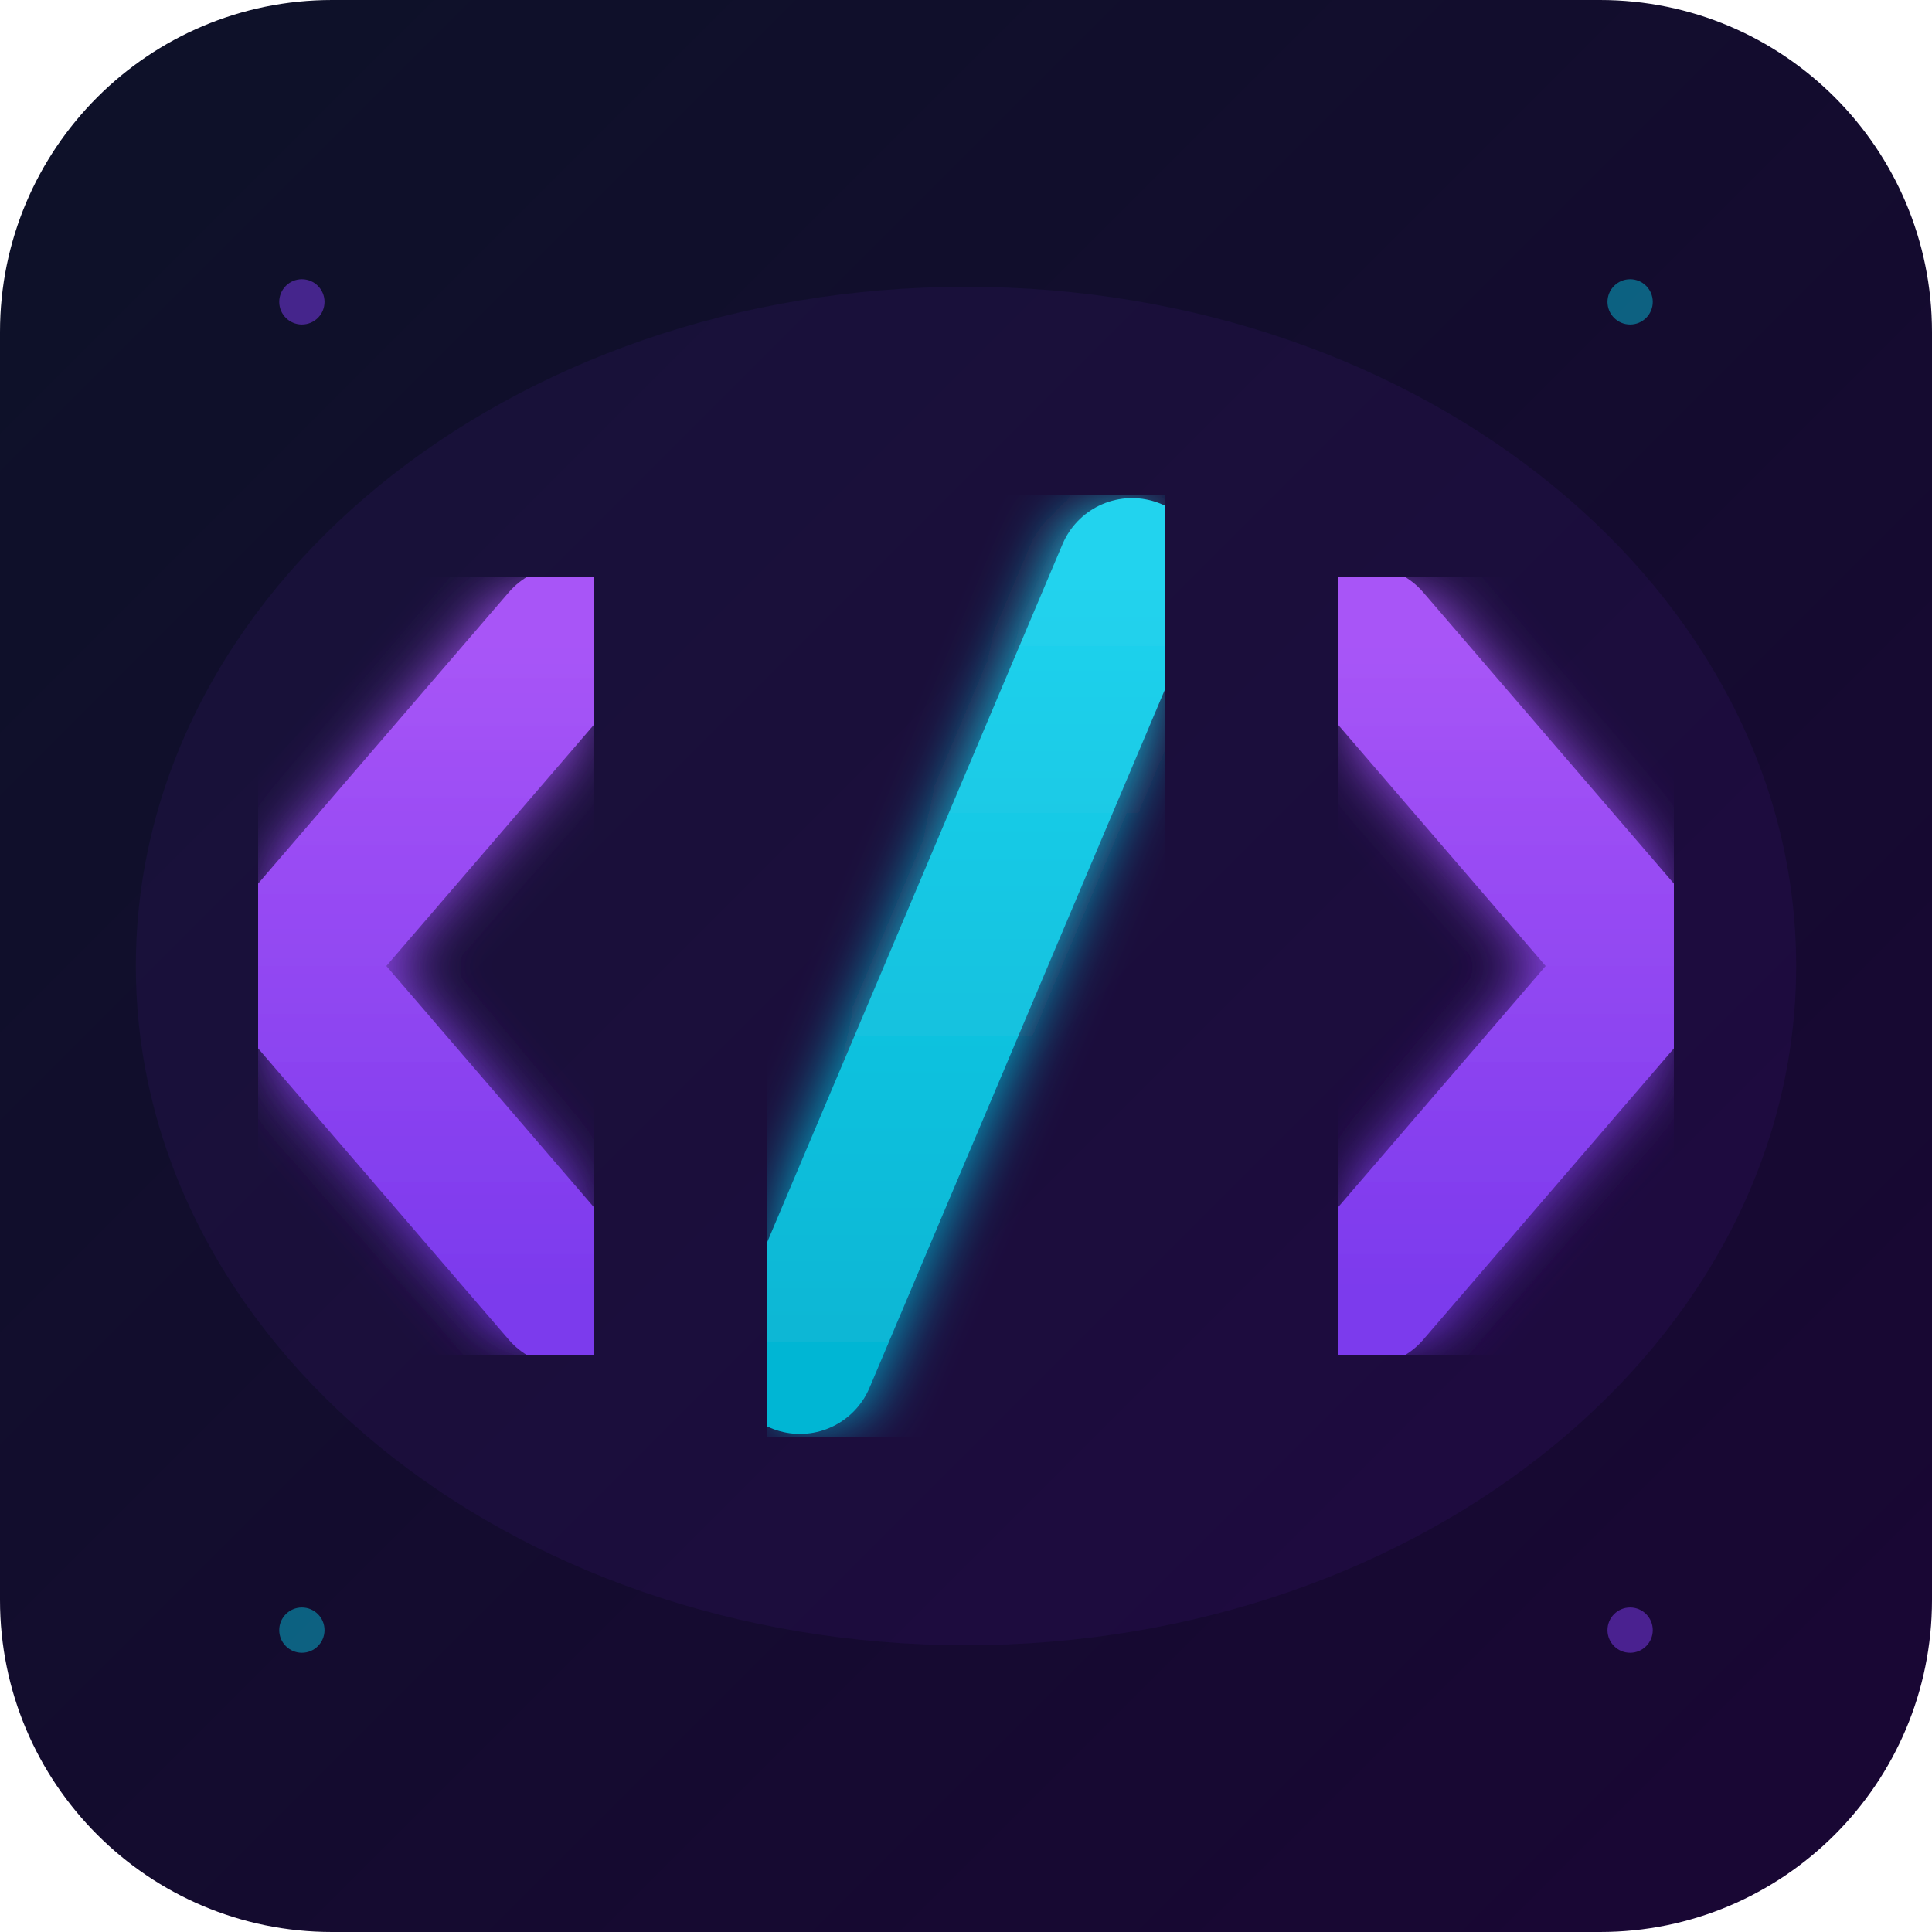
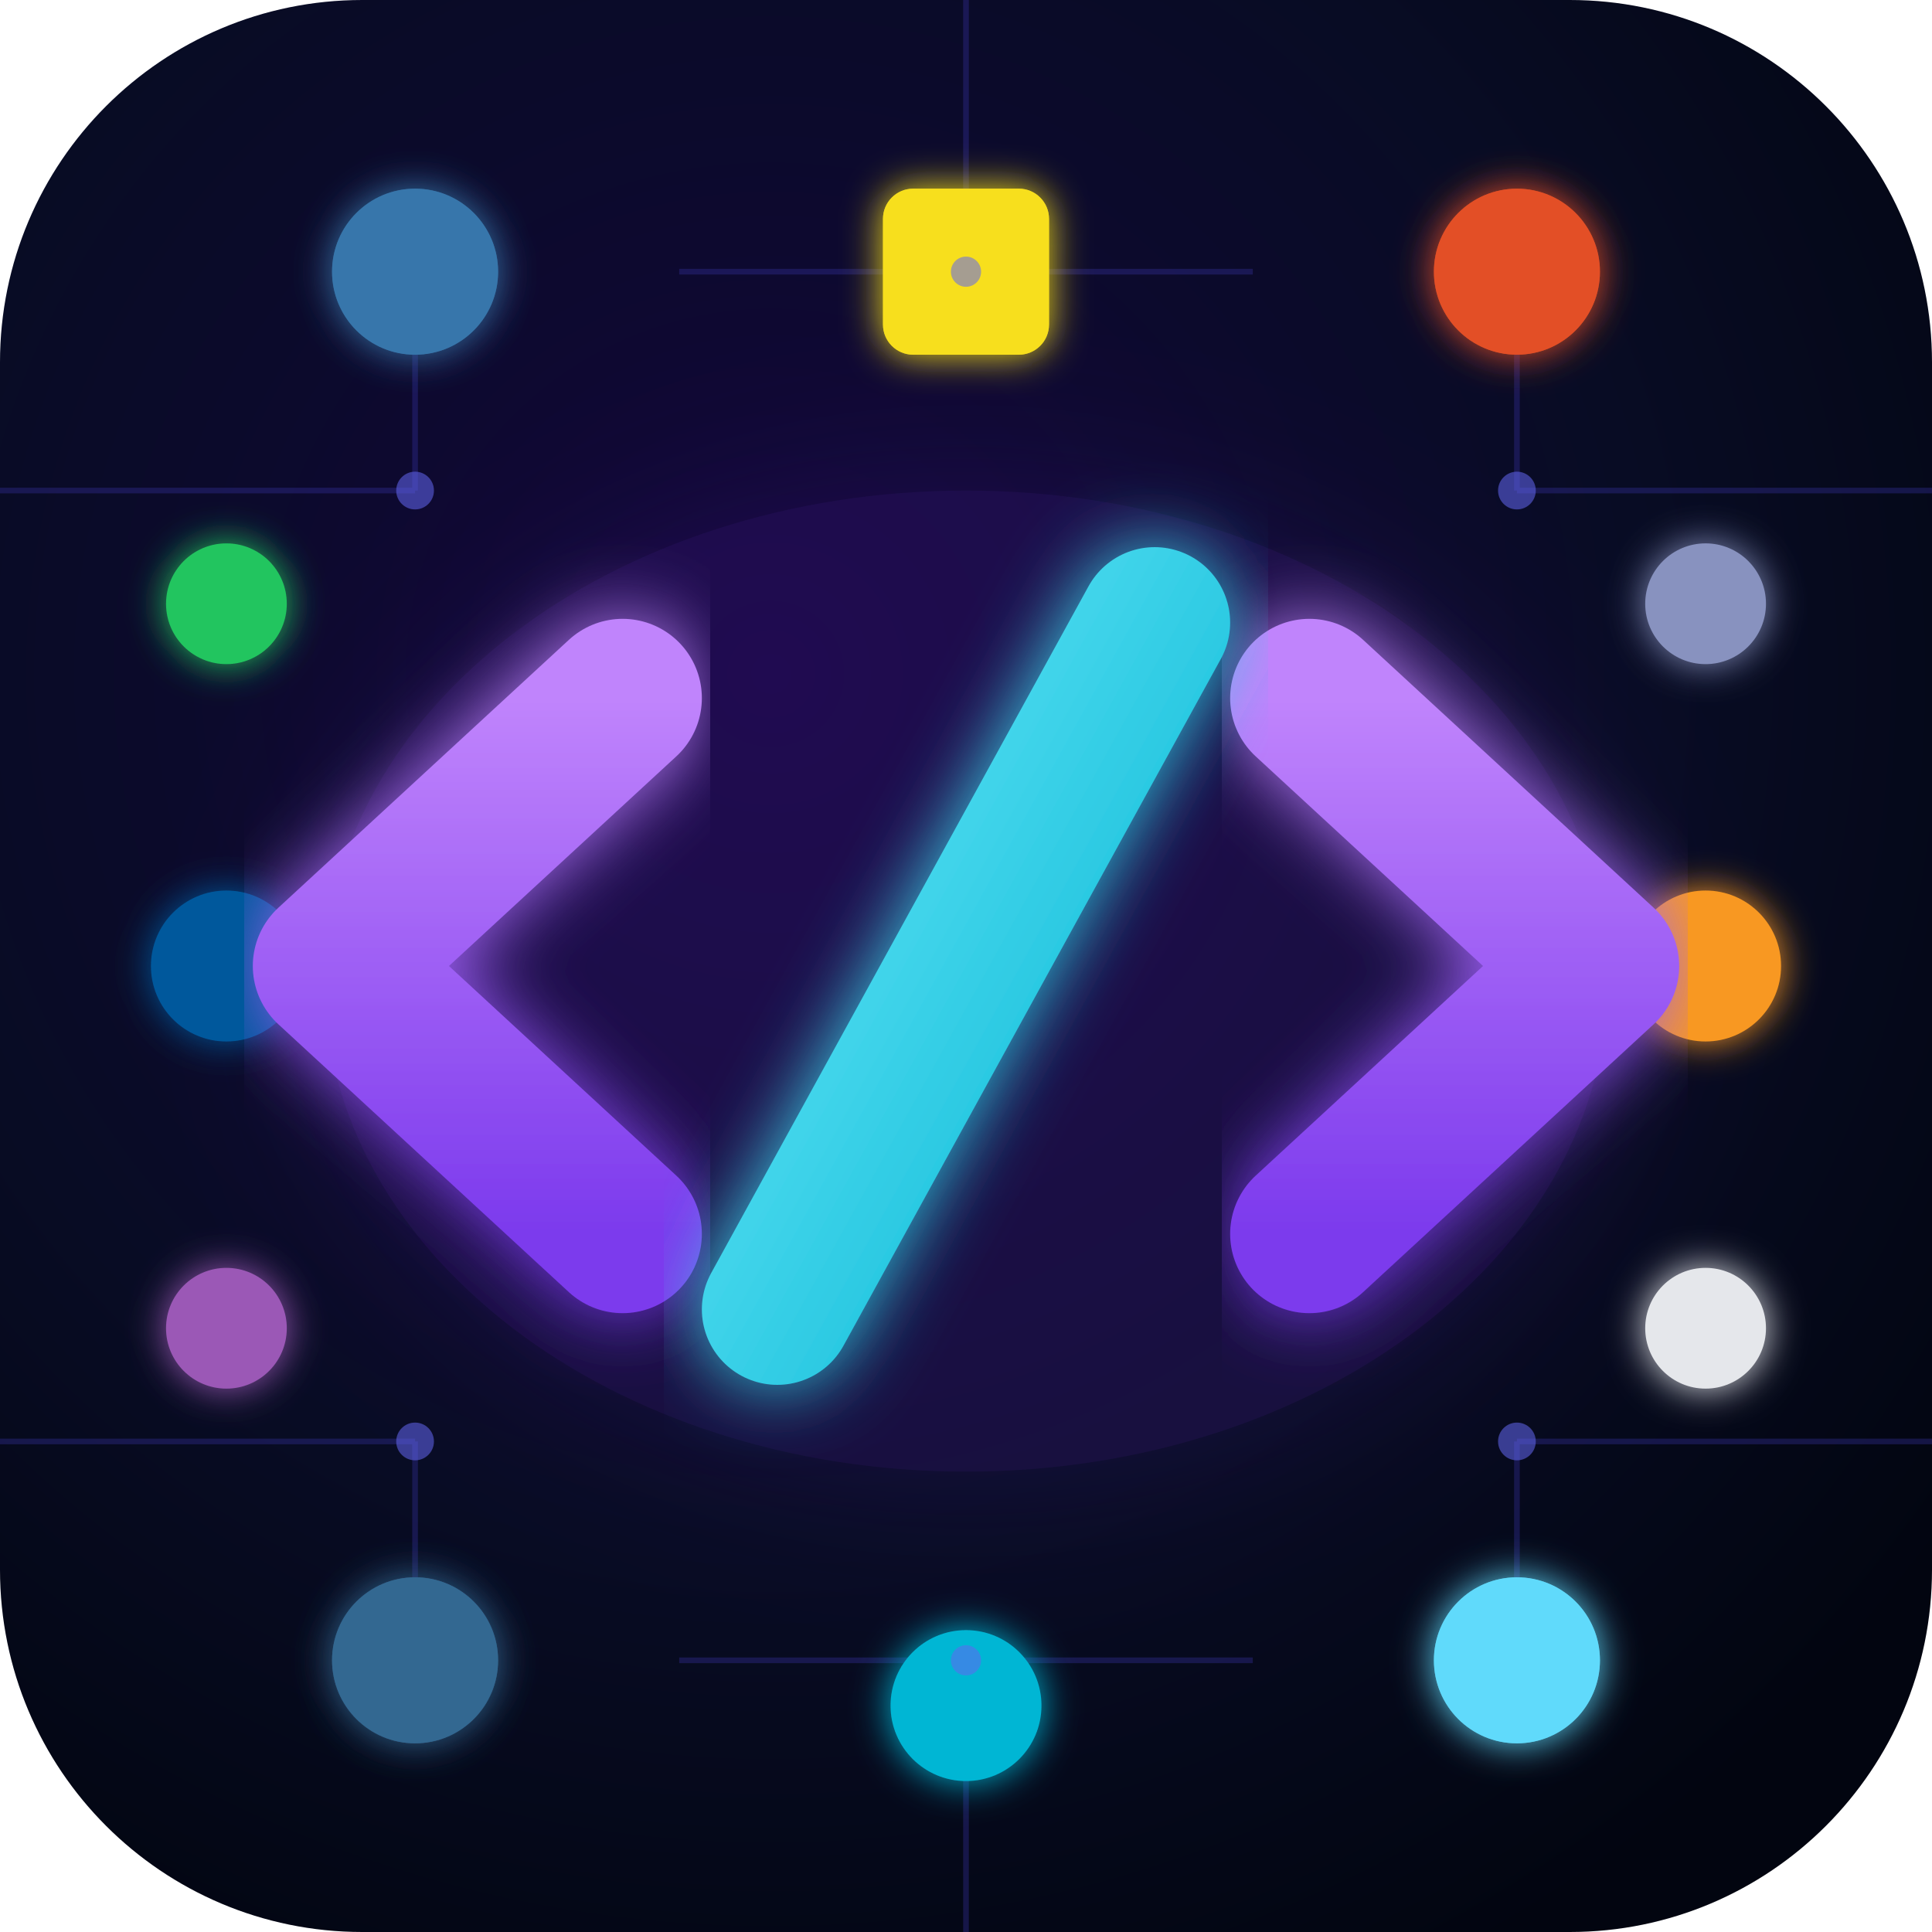
<svg xmlns="http://www.w3.org/2000/svg" viewBox="0 0 512 512">
  <defs>
-     <linearGradient id="bg" x1="0%" y1="0%" x2="100%" y2="100%">
-       <stop offset="0%" stop-color="#0d1228" />
-       <stop offset="100%" stop-color="#1a0635" />
-     </linearGradient>
-     <linearGradient id="bracket" x1="0%" y1="0%" x2="0%" y2="100%">
-       <stop offset="0%" stop-color="#a855f7" />
+     <radialGradient id="bg" cx="40%" cy="35%" r="75%">
+       <stop offset="0%" stop-color="#12063a" />
+       <stop offset="60%" stop-color="#080c24" />
+       <stop offset="100%" stop-color="#020510" />
+     </radialGradient>
+     <linearGradient id="purpleBracket" x1="0%" y1="0%" x2="0%" y2="100%">
+       <stop offset="0%" stop-color="#c084fc" />
      <stop offset="100%" stop-color="#7c3aed" />
    </linearGradient>
-     <linearGradient id="slash" x1="0%" y1="0%" x2="0%" y2="100%">
-       <stop offset="0%" stop-color="#22d3ee" />
+     <linearGradient id="cyanSlash" x1="0%" y1="0%" x2="100%" y2="100%">
+       <stop offset="0%" stop-color="#67e8f9" />
      <stop offset="100%" stop-color="#06b6d4" />
    </linearGradient>
-     <filter id="glow">
-       <feGaussianBlur stdDeviation="8" result="blur" />
+     <filter id="softGlow" x="-30%" y="-30%" width="160%" height="160%">
+       <feGaussianBlur stdDeviation="10" result="blur" />
+       <feMerge>
+         <feMergeNode in="blur" />
+         <feMergeNode in="SourceGraphic" />
+       </feMerge>
+     </filter>
+     <filter id="dotGlow" x="-60%" y="-60%" width="220%" height="220%">
+       <feGaussianBlur stdDeviation="5" result="blur" />
+       <feMerge>
+         <feMergeNode in="blur" />
+         <feMergeNode in="SourceGraphic" />
+       </feMerge>
+     </filter>
+     <filter id="bgGlow" x="-20%" y="-20%" width="140%" height="140%">
+       <feGaussianBlur stdDeviation="22" result="blur" />
      <feMerge>
        <feMergeNode in="blur" />
        <feMergeNode in="SourceGraphic" />
      </feMerge>
    </filter>
  </defs>
-   <rect width="512" height="512" rx="88" fill="url(#bg)" />
-   <ellipse cx="256" cy="256" rx="220" ry="180" fill="#6d28d9" opacity="0.08" />
-   <circle cx="80" cy="80" r="6" fill="#7c3aed" opacity="0.5" />
-   <circle cx="432" cy="80" r="6" fill="#06b6d4" opacity="0.5" />
-   <circle cx="80" cy="432" r="6" fill="#06b6d4" opacity="0.5" />
-   <circle cx="432" cy="432" r="6" fill="#7c3aed" opacity="0.5" />
-   <path d="M 150 170 L 76 256 L 150 342" stroke="url(#bracket)" stroke-width="40" stroke-linecap="round" stroke-linejoin="round" fill="none" filter="url(#glow)" />
-   <path d="M 362 170 L 436 256 L 362 342" stroke="url(#bracket)" stroke-width="40" stroke-linecap="round" stroke-linejoin="round" fill="none" filter="url(#glow)" />
-   <line x1="300" y1="152" x2="212" y2="360" stroke="url(#slash)" stroke-width="40" stroke-linecap="round" filter="url(#glow)" />
+   <rect width="512" height="512" rx="96" fill="url(#bg)" />
+   <ellipse cx="256" cy="260" rx="170" ry="130" fill="#5b21b6" opacity="0.18" filter="url(#bgGlow)" />
+   <g stroke="#3730a3" stroke-width="1.5" opacity="0.35" fill="none">
+     <line x1="0" y1="130" x2="110" y2="130" />
+     <line x1="110" y1="130" x2="110" y2="72" />
+     <line x1="402" y1="130" x2="512" y2="130" />
+     <line x1="402" y1="130" x2="402" y2="72" />
+     <line x1="0" y1="382" x2="110" y2="382" />
+     <line x1="110" y1="382" x2="110" y2="440" />
+     <line x1="402" y1="382" x2="512" y2="382" />
+     <line x1="402" y1="382" x2="402" y2="440" />
+     <line x1="256" y1="0" x2="256" y2="72" />
+     <line x1="256" y1="440" x2="256" y2="512" />
+     <line x1="180" y1="72" x2="332" y2="72" />
+     <line x1="180" y1="440" x2="332" y2="440" />
+   </g>
+   <circle cx="110" cy="72" r="22" fill="#3776AB" filter="url(#dotGlow)" />
+   <circle cx="110" cy="72" r="22" fill="#3776AB" opacity="0.6" />
+   <circle cx="402" cy="72" r="22" fill="#E34F26" filter="url(#dotGlow)" />
+   <circle cx="402" cy="72" r="22" fill="#E34F26" opacity="0.6" />
+   <rect x="234" y="50" width="44" height="44" rx="8" fill="#F7DF1E" filter="url(#dotGlow)" />
+   <rect x="234" y="50" width="44" height="44" rx="8" fill="#F7DF1E" opacity="0.7" />
+   <circle cx="60" cy="256" r="20" fill="#00599C" filter="url(#dotGlow)" />
+   <circle cx="452" cy="256" r="20" fill="#F89820" filter="url(#dotGlow)" />
+   <circle cx="402" cy="440" r="22" fill="#61DAFB" filter="url(#dotGlow)" />
+   <circle cx="402" cy="440" r="22" fill="#61DAFB" opacity="0.6" />
+   <circle cx="110" cy="440" r="22" fill="#336791" filter="url(#dotGlow)" />
+   <circle cx="110" cy="440" r="22" fill="#336791" opacity="0.6" />
+   <circle cx="256" cy="452" r="20" fill="#06B6D4" filter="url(#dotGlow)" />
+   <circle cx="60" cy="160" r="16" fill="#22c55e" filter="url(#dotGlow)" />
+   <circle cx="452" cy="160" r="16" fill="#8892BF" filter="url(#dotGlow)" />
+   <circle cx="60" cy="352" r="16" fill="#9B59B6" filter="url(#dotGlow)" />
+   <circle cx="452" cy="352" r="16" fill="#e5e7eb" filter="url(#dotGlow)" />
+   <g fill="#6366f1" opacity="0.55">
+     <circle cx="110" cy="130" r="5" />
+     <circle cx="402" cy="130" r="5" />
+     <circle cx="110" cy="382" r="5" />
+     <circle cx="402" cy="382" r="5" />
+     <circle cx="256" cy="72" r="4" />
+     <circle cx="256" cy="440" r="4" />
+   </g>
+   <path d="M 165 185 L 88 256 L 165 327" stroke="url(#purpleBracket)" stroke-width="42" stroke-linecap="round" stroke-linejoin="round" fill="none" filter="url(#softGlow)" />
+   <path d="M 347 185 L 424 256 L 347 327" stroke="url(#purpleBracket)" stroke-width="42" stroke-linecap="round" stroke-linejoin="round" fill="none" filter="url(#softGlow)" />
+   <line x1="306" y1="165" x2="206" y2="347" stroke="url(#cyanSlash)" stroke-width="40" stroke-linecap="round" filter="url(#softGlow)" />
</svg>
